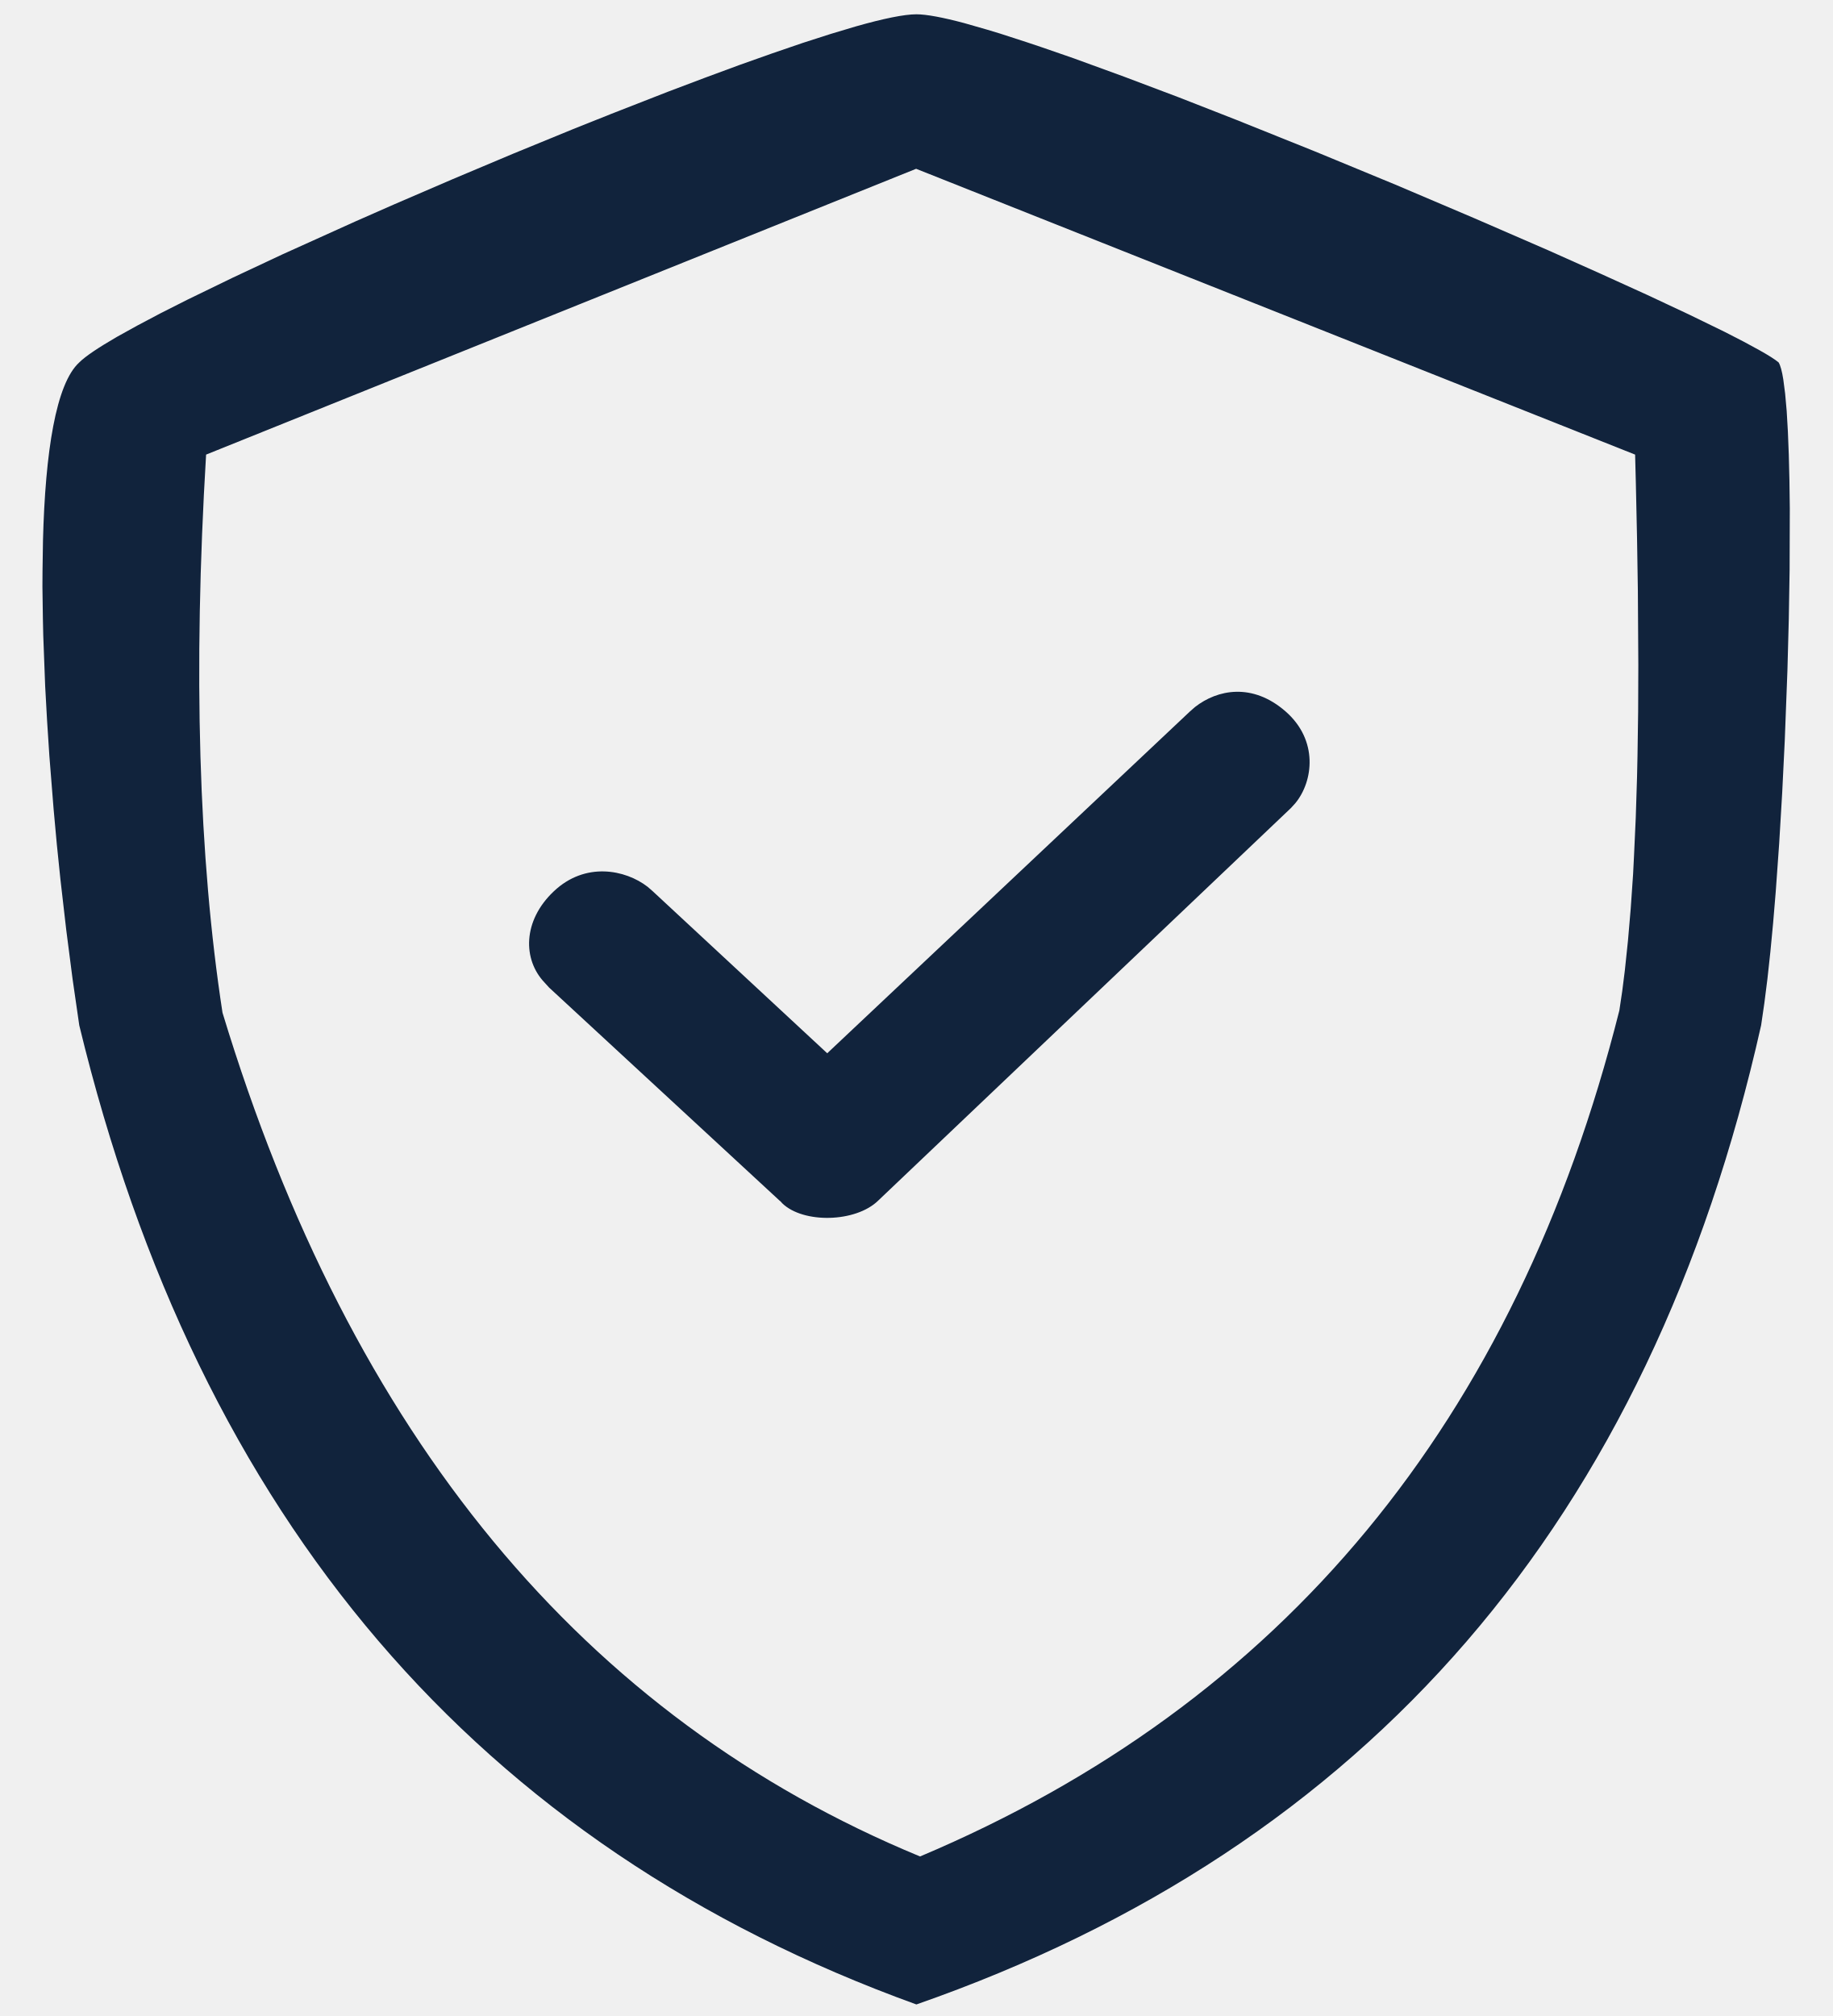
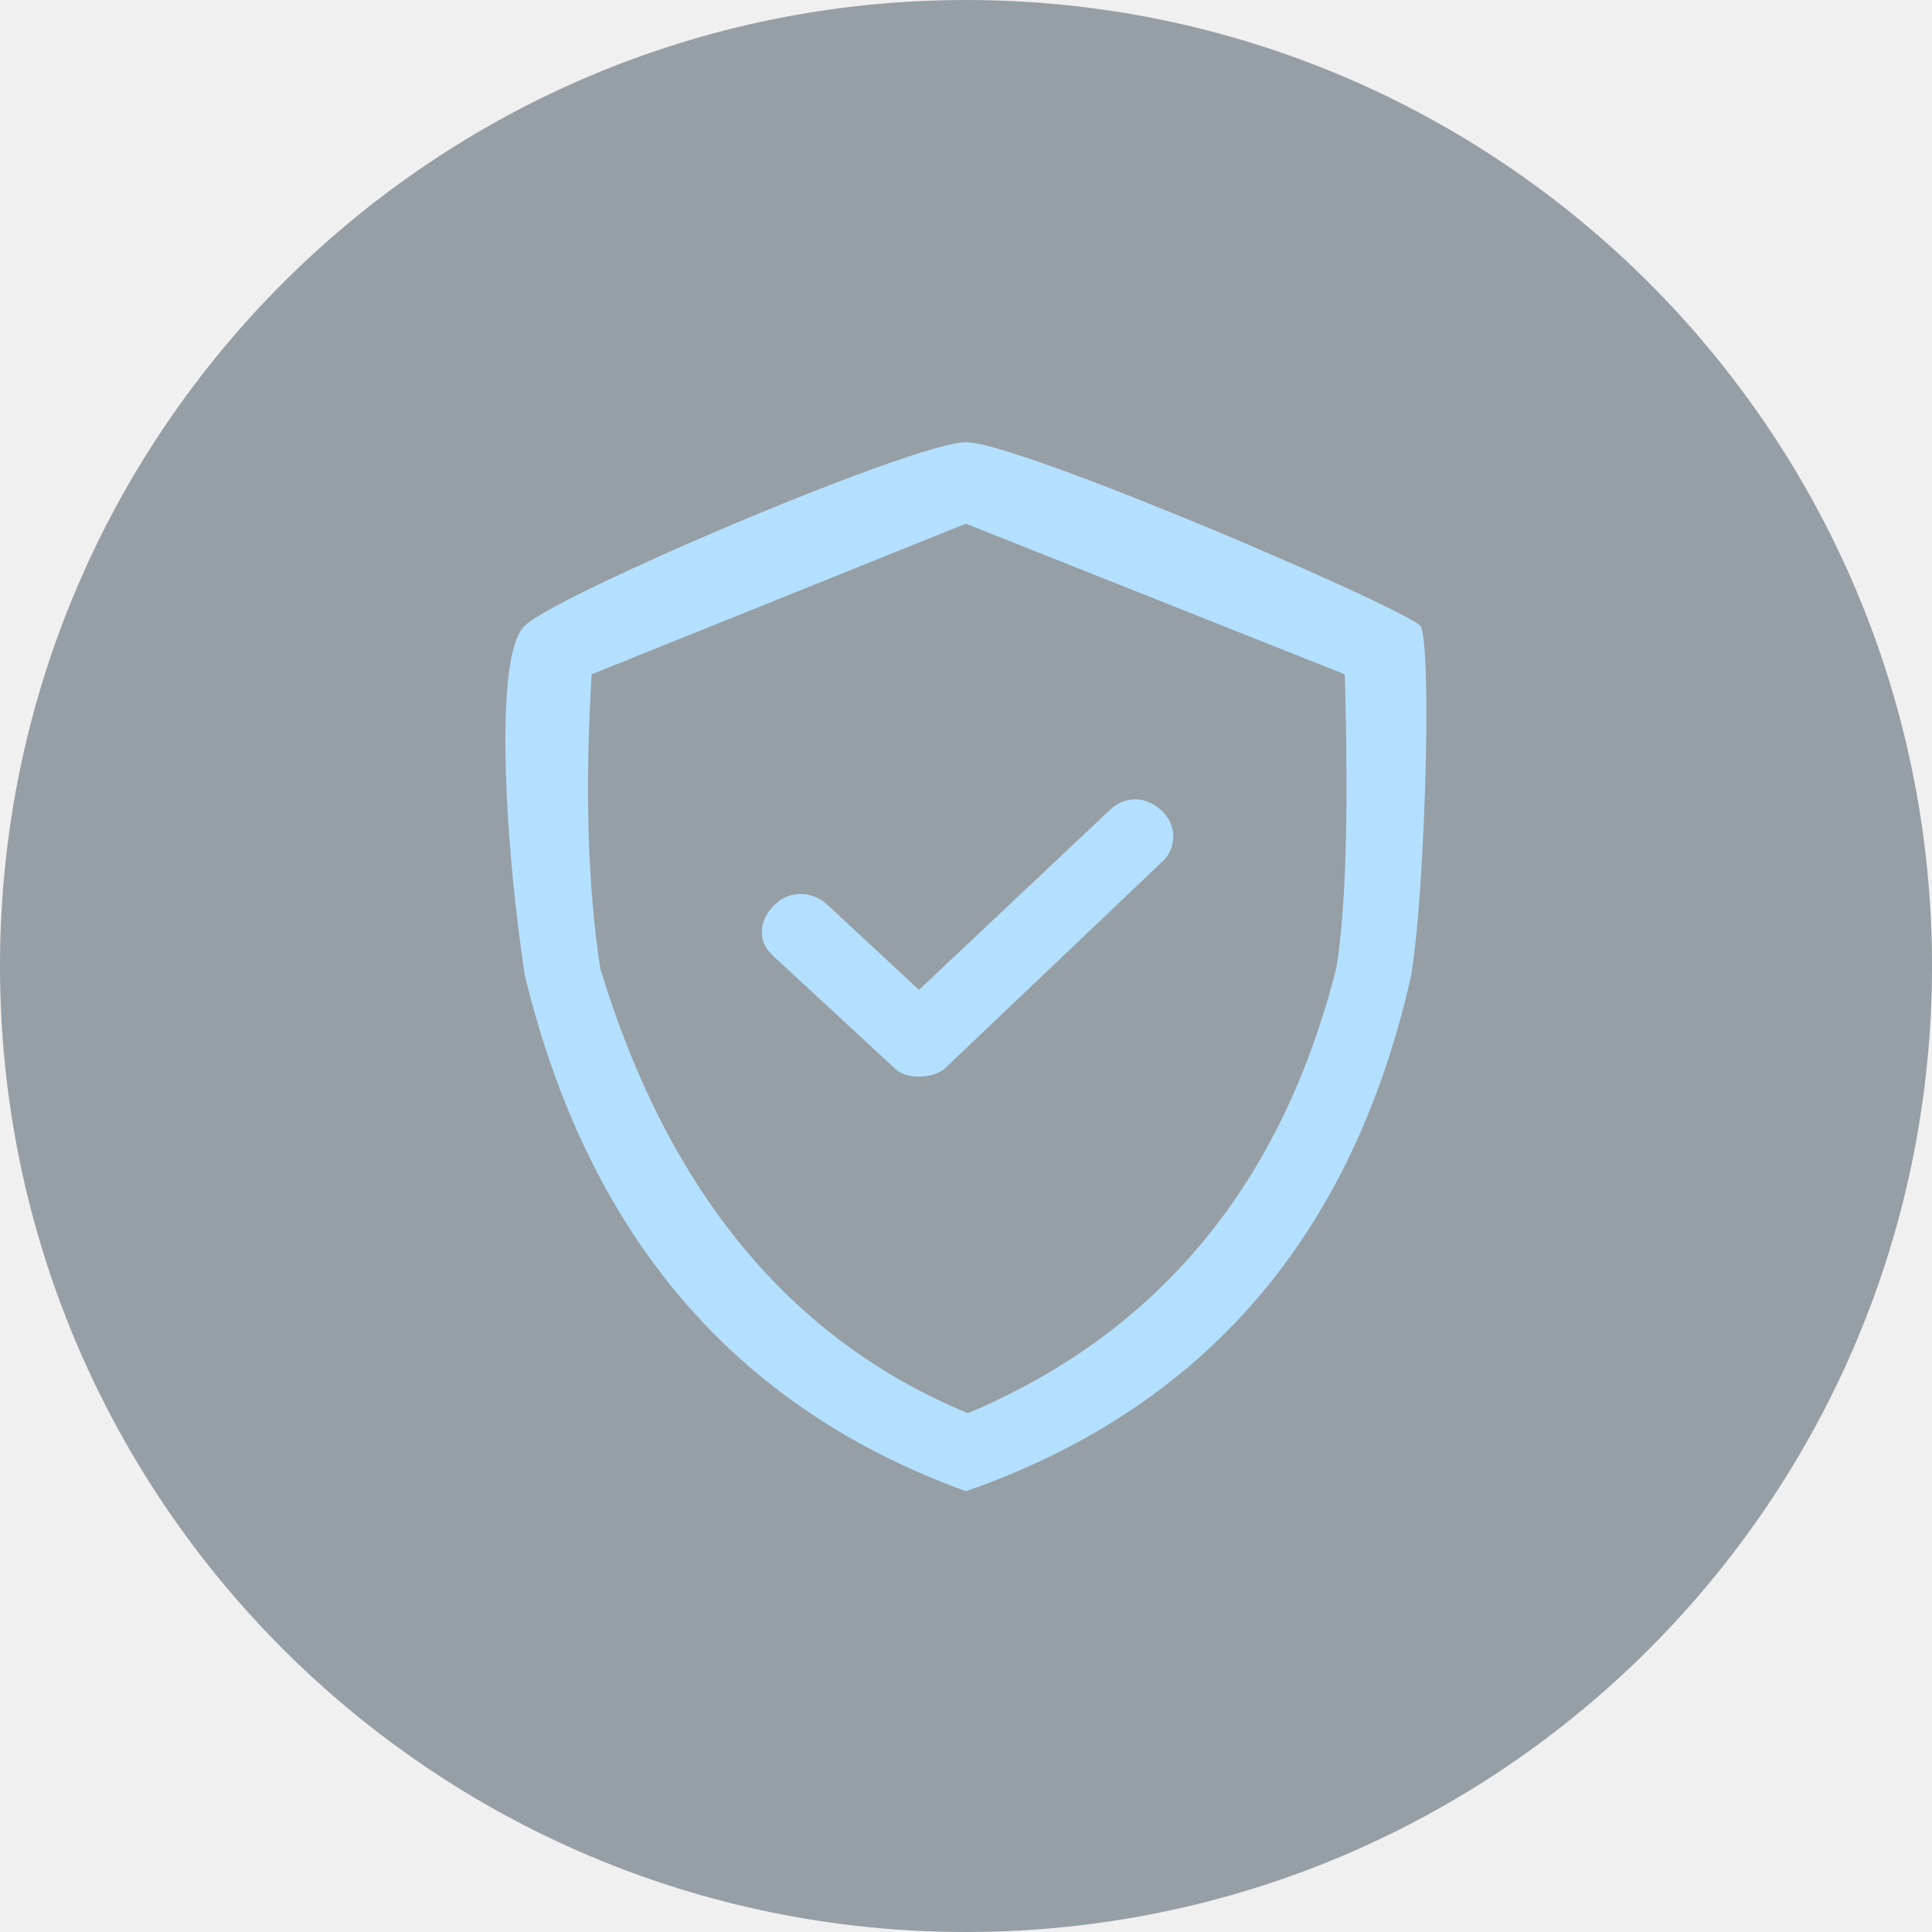
- <svg xmlns="http://www.w3.org/2000/svg" width="20" height="22" viewBox="0 0 20 22" fill="none">
-   <g clip-path="url(#clip0_155_109)">
-     <path fill-rule="evenodd" clip-rule="evenodd" d="M10 0.156C10.11 0.156 10.289 0.19 10.522 0.252L10.773 0.324C10.818 0.337 10.864 0.351 10.912 0.366L11.211 0.463C11.264 0.48 11.317 0.498 11.372 0.517L11.713 0.635L12.267 0.837L12.863 1.062L13.489 1.307L14.353 1.654L15.227 2.015L16.083 2.379L16.896 2.732L17.462 2.985L17.979 3.22L18.435 3.434L18.819 3.621L19.029 3.729L19.2 3.822C19.3 3.878 19.371 3.923 19.409 3.955C19.429 3.988 19.446 4.051 19.46 4.141L19.48 4.295L19.497 4.485L19.51 4.709L19.52 4.963L19.527 5.244L19.531 5.549L19.529 6.216L19.52 6.756L19.505 7.318L19.476 8.081L19.448 8.651L19.415 9.206L19.377 9.737L19.349 10.072L19.319 10.387L19.287 10.681L19.253 10.949L19.218 11.189C18.007 16.59 14.934 20.152 10 21.874C5.216 20.144 2.171 16.583 0.865 11.189L0.792 10.684L0.723 10.149L0.659 9.593L0.62 9.213L0.585 8.83L0.539 8.252L0.514 7.869L0.493 7.49L0.472 6.934C0.47 6.874 0.469 6.814 0.468 6.754L0.463 6.401L0.464 6.23L0.469 5.898C0.494 4.928 0.611 4.186 0.865 3.955C0.932 3.888 1.074 3.793 1.276 3.676L1.498 3.553L1.755 3.417L2.046 3.27L2.538 3.031L3.084 2.775L3.879 2.416L4.297 2.232L4.94 1.955L5.593 1.68L6.244 1.413L6.672 1.242L7.294 0.999L7.691 0.849L8.07 0.709L8.428 0.582L8.761 0.468C8.868 0.433 8.97 0.4 9.066 0.37L9.34 0.288C9.639 0.203 9.867 0.156 10 0.156ZM9.997 1.842L2.249 4.961C2.107 7.324 2.167 9.354 2.428 11.051C3.83 15.672 6.367 18.741 10.04 20.259C13.998 18.588 16.541 15.511 17.671 11.027C17.693 10.891 17.713 10.745 17.731 10.589L17.765 10.265L17.795 9.915L17.821 9.538C17.824 9.473 17.828 9.407 17.831 9.339L17.85 8.923L17.864 8.48C17.866 8.404 17.867 8.327 17.869 8.249L17.876 7.767L17.878 7.259L17.873 6.446L17.864 5.872L17.851 5.272L17.843 4.961L9.997 1.842ZM14.028 7.763C14.389 8.078 14.331 8.526 14.136 8.764L14.087 8.818L9.583 13.102C9.339 13.341 8.765 13.355 8.535 13.13L8.523 13.116L8.507 13.102L5.992 10.777L5.943 10.723C5.703 10.472 5.702 10.048 6.044 9.726C6.385 9.403 6.823 9.488 7.068 9.678L7.123 9.726L9.027 11.494L12.986 7.763L13.041 7.715C13.285 7.524 13.667 7.448 14.028 7.763Z" fill="#11233C" />
+ <svg xmlns="http://www.w3.org/2000/svg" width="40" height="40" viewBox="0 0 40 40" fill="none">
+   <rect width="40" height="40" rx="20" fill="#102637" fill-opacity="0.4" />
+   <g clip-path="url(#clip0_303_100)">
+     <path fill-rule="evenodd" clip-rule="evenodd" d="M20 9.156C20.11 9.156 20.289 9.19 20.522 9.252L20.773 9.324C20.818 9.337 20.864 9.351 20.912 9.366L21.211 9.463C21.264 9.48 21.317 9.498 21.372 9.517L21.713 9.635L22.267 9.837L22.863 10.062L23.489 10.307L24.353 10.654L25.227 11.015L26.083 11.379L26.896 11.732L27.462 11.985L27.979 12.22L28.435 12.434L28.819 12.621L29.029 12.729L29.2 12.822C29.3 12.878 29.371 12.923 29.409 12.955C29.429 12.988 29.446 13.051 29.46 13.141L29.48 13.295L29.497 13.485L29.51 13.709L29.52 13.963L29.527 14.244L29.531 14.549L29.529 15.216L29.52 15.756L29.505 16.318L29.476 17.081L29.448 17.651L29.415 18.206L29.377 18.737L29.349 19.072L29.319 19.387L29.287 19.681L29.253 19.949L29.218 20.189C28.007 25.59 24.934 29.152 20 30.874C15.216 29.144 12.171 25.583 10.865 20.189L10.792 19.684L10.723 19.149L10.659 18.593L10.62 18.213L10.585 17.83L10.539 17.252L10.514 16.869L10.493 16.49L10.472 15.934C10.47 15.874 10.469 15.813 10.468 15.754L10.463 15.401L10.464 15.23L10.469 14.898C10.494 13.928 10.611 13.186 10.865 12.955C10.932 12.888 11.074 12.793 11.276 12.677L11.498 12.553L11.755 12.417L12.046 12.27L12.537 12.031L13.084 11.775L13.879 11.416L14.297 11.232L14.941 10.954L15.594 10.68L16.244 10.413L16.672 10.242L17.294 9.999L17.691 9.849L18.07 9.709L18.428 9.582L18.761 9.468C18.868 9.433 18.97 9.4 19.066 9.37L19.34 9.288C19.639 9.203 19.867 9.156 20 9.156ZM19.997 10.842L12.249 13.961C12.107 16.324 12.167 18.354 12.428 20.051C13.829 24.672 16.367 27.741 20.04 29.259C23.998 27.588 26.541 24.511 27.671 20.026C27.693 19.891 27.713 19.745 27.731 19.59L27.765 19.265L27.795 18.915L27.821 18.538C27.824 18.473 27.828 18.407 27.831 18.34L27.85 17.923L27.864 17.48C27.866 17.404 27.867 17.327 27.869 17.249L27.876 16.767L27.878 16.259L27.873 15.447L27.864 14.872L27.851 14.272L27.843 13.961L19.997 10.842ZM24.028 16.763C24.389 17.078 24.331 17.526 24.136 17.764L24.087 17.817L19.583 22.102C19.339 22.341 18.765 22.355 18.535 22.13L18.523 22.116L18.507 22.102L15.992 19.777L15.943 19.723C15.703 19.472 15.702 19.048 16.044 18.726C16.385 18.403 16.823 18.488 17.068 18.678L17.123 18.726L19.027 20.494L22.986 16.763L23.041 16.715C23.285 16.524 23.667 16.448 24.028 16.763Z" fill="#B4E0FF" />
  </g>
  <defs>
-     <clipPath id="clip0_155_109">
-       <rect width="20" height="22" fill="white" />
+     <clipPath id="clip0_303_100">
+       <rect width="20" height="22" fill="white" transform="translate(10 9)" />
    </clipPath>
  </defs>
</svg>
